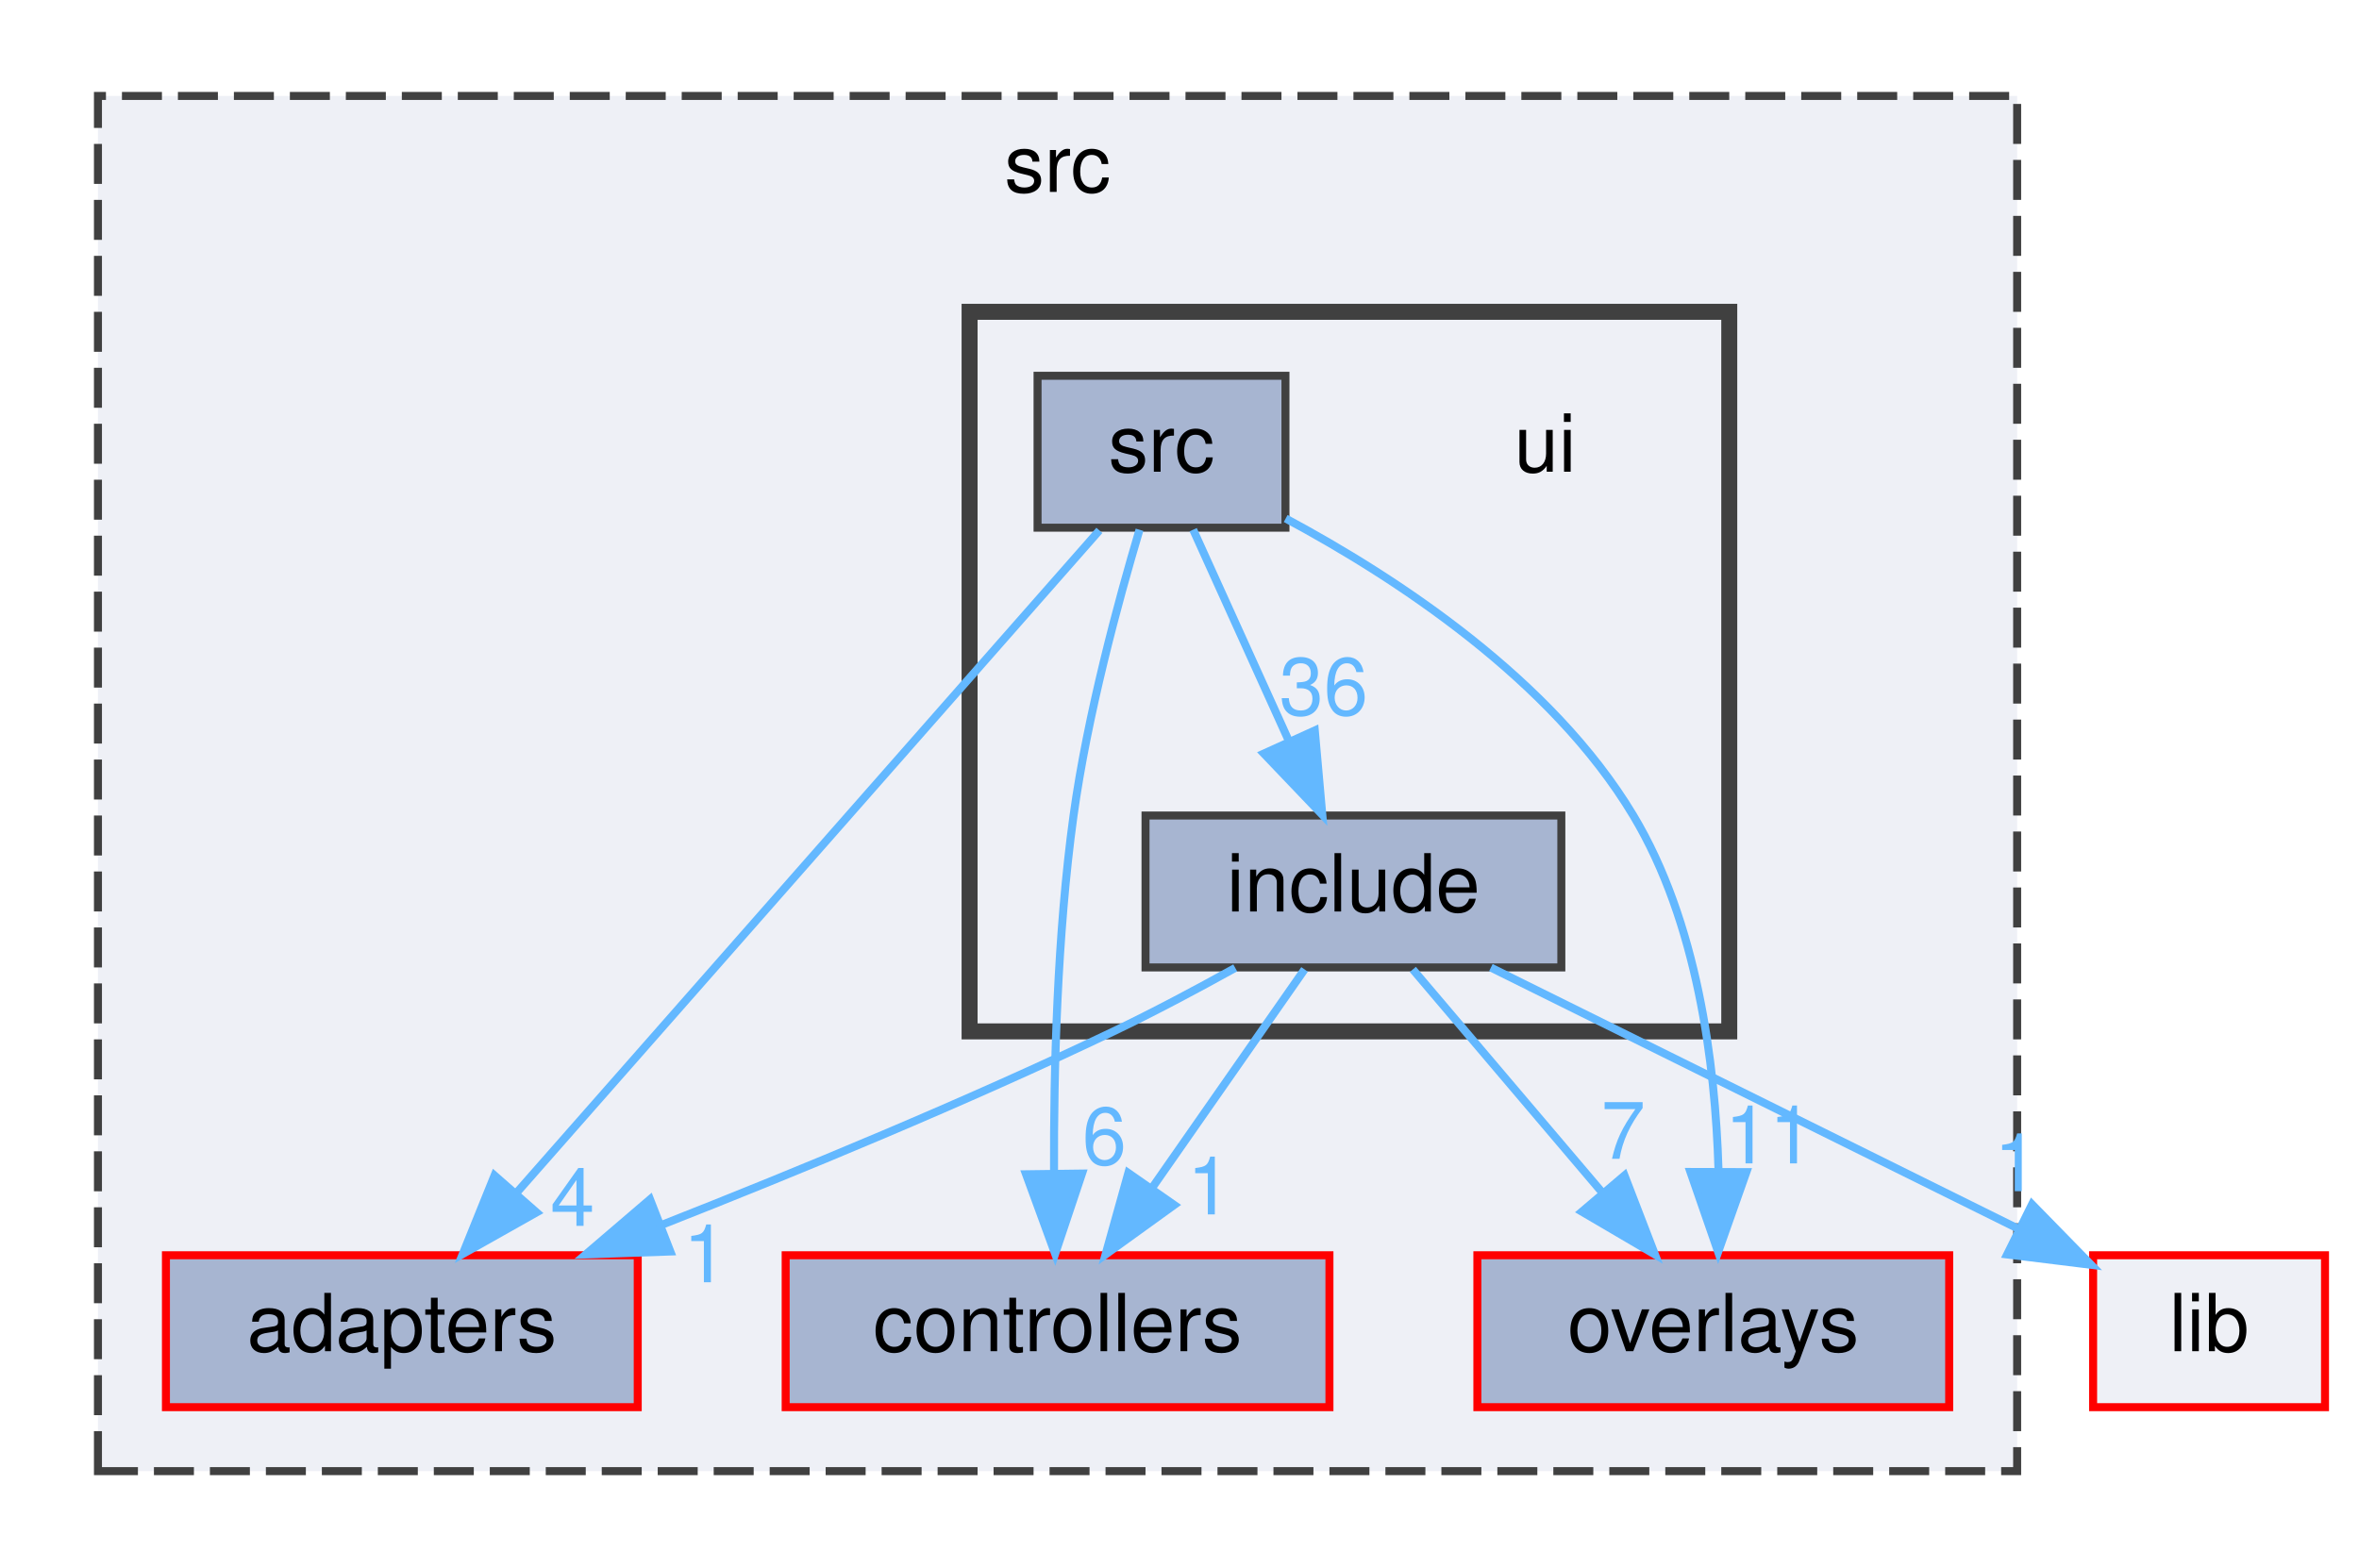
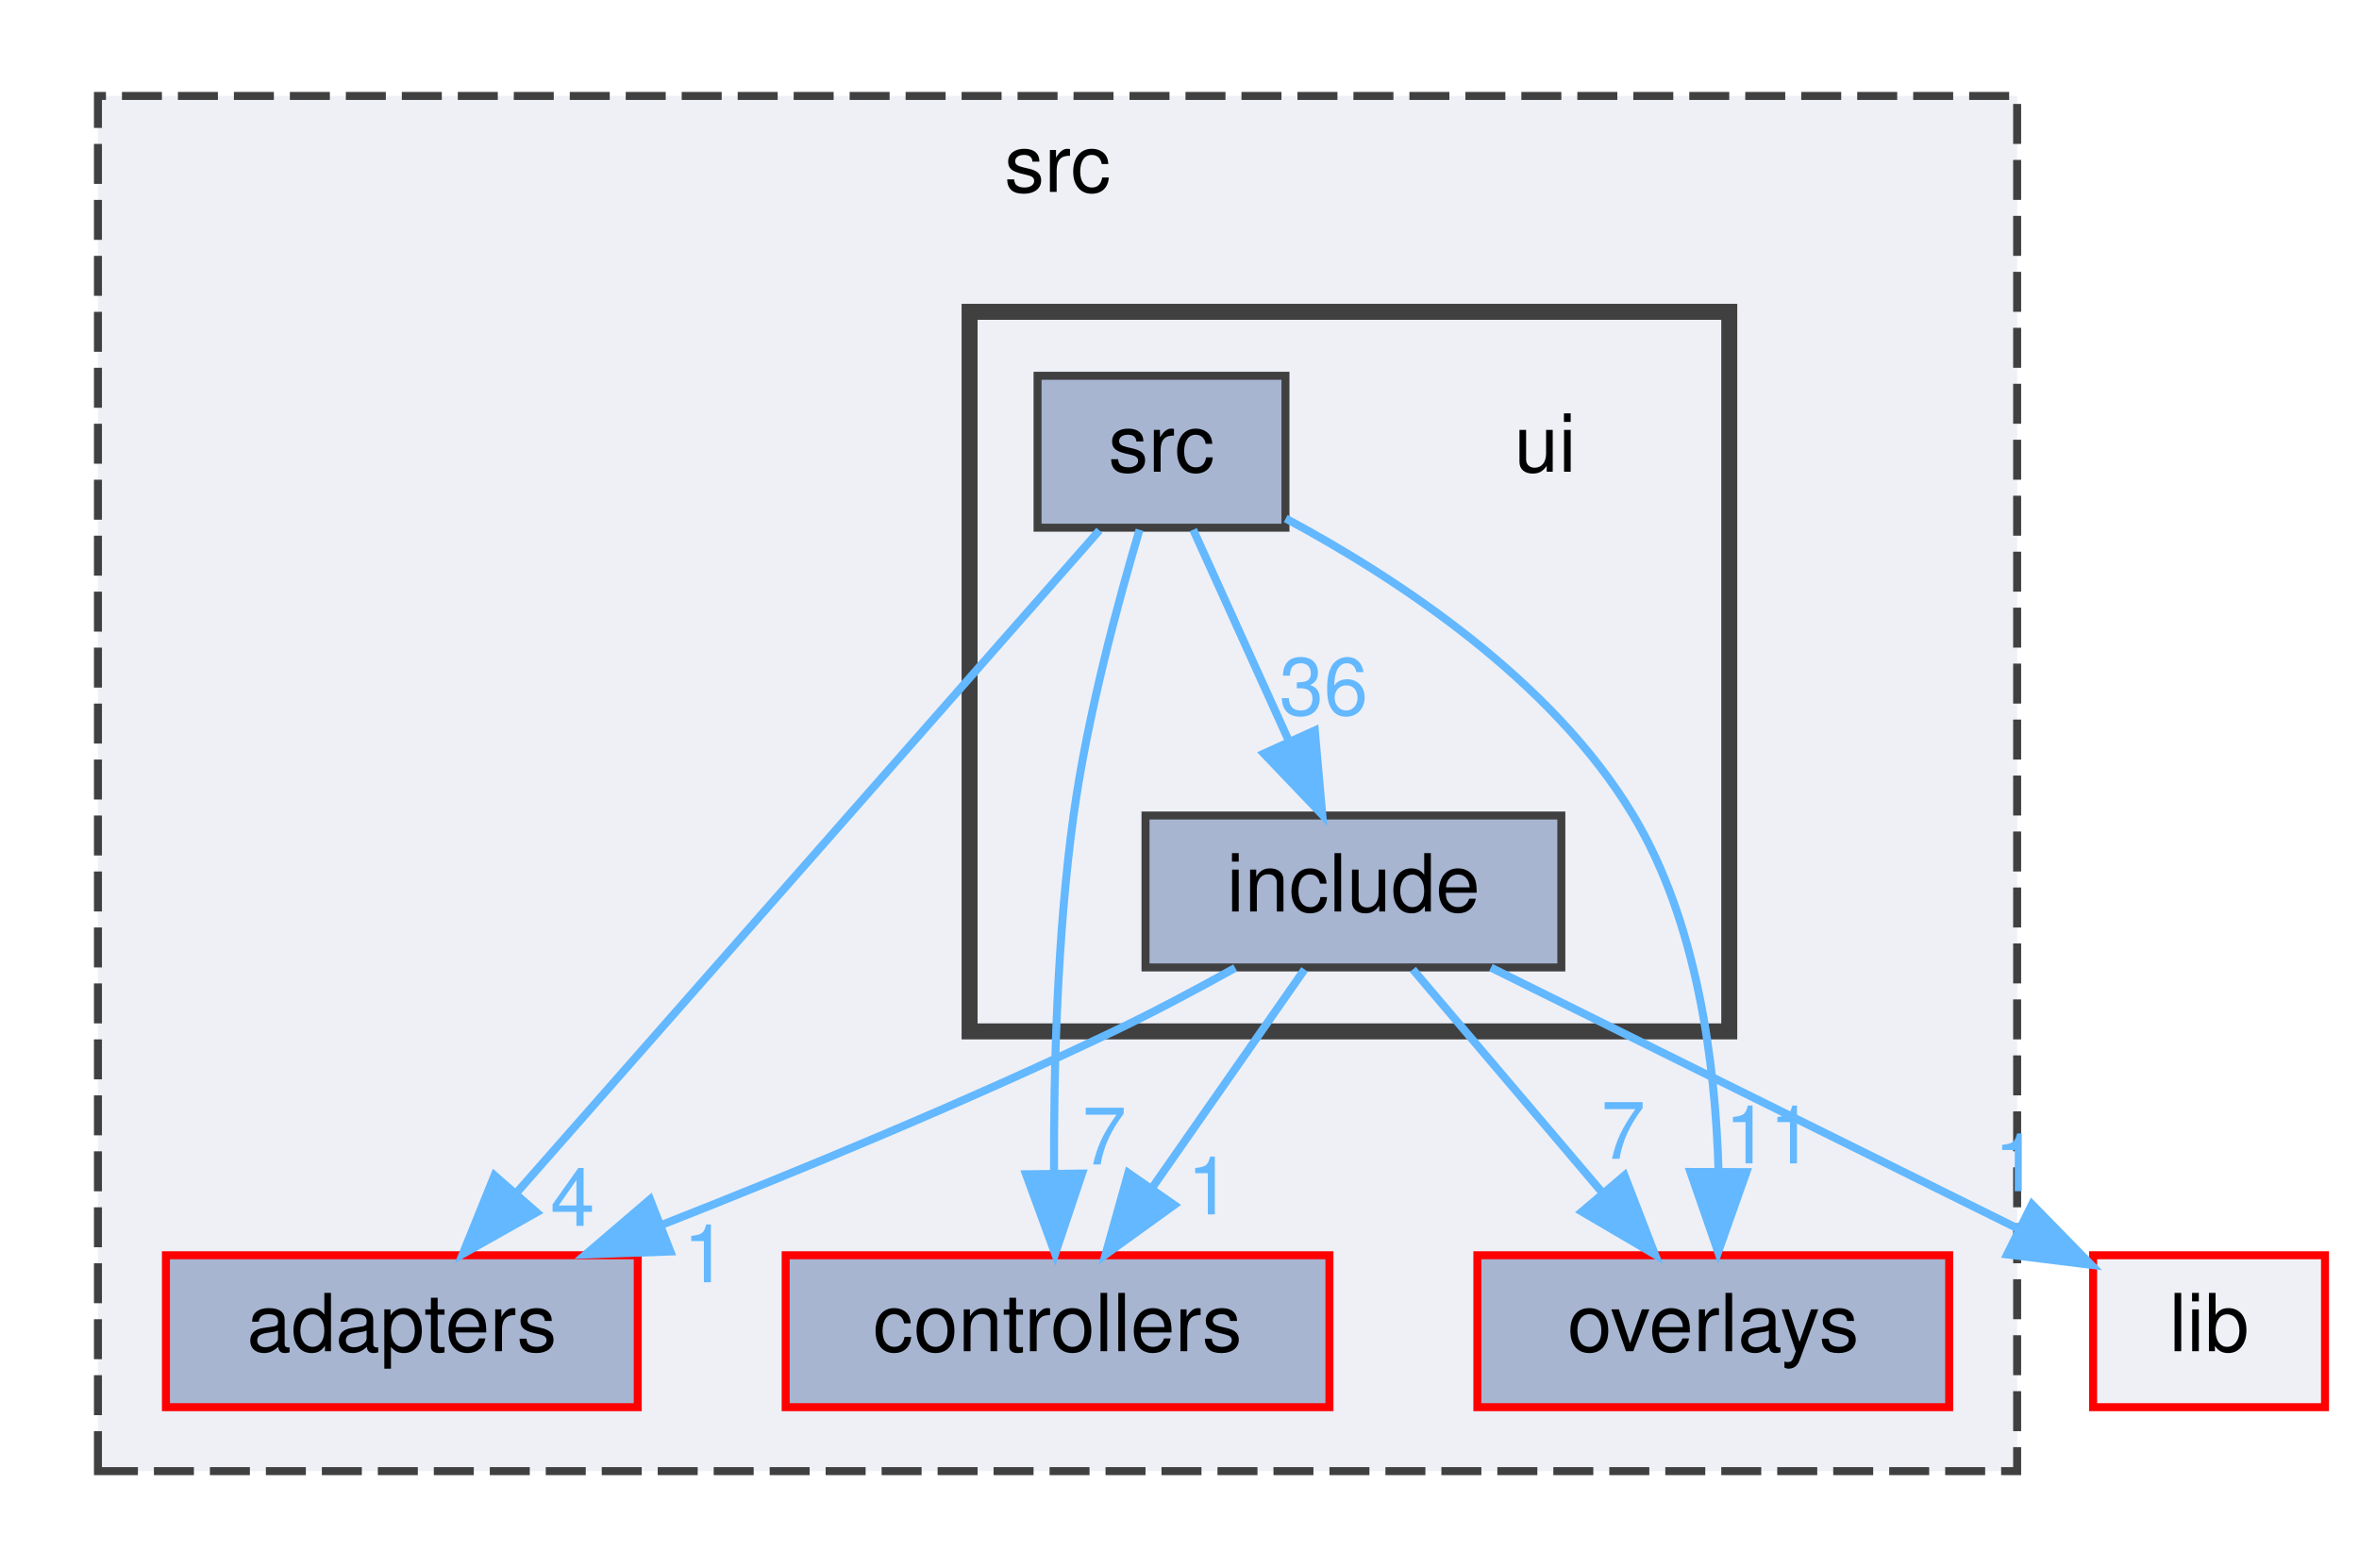
<svg xmlns="http://www.w3.org/2000/svg" xmlns:xlink="http://www.w3.org/1999/xlink" width="295pt" height="196pt" viewBox="0.00 0.00 294.50 196.00">
  <g id="graph0" class="graph" transform="scale(1 1) rotate(0) translate(4 192)">
    <g id="clust1" class="cluster">
      <g id="a_clust1">
        <a xlink:href="dir_68267d1309a1af8e8297ef4c3efbcdba.html" target="_top" xlink:title="src">
          <polygon fill="#eef0f6" stroke="#404040" stroke-dasharray="5,2" points="8,-8 8,-180 248,-180 248,-8 8,-8" />
          <text text-anchor="middle" x="128" y="-168" font-family="Helvetica,sans-Serif" font-size="10.00">src</text>
        </a>
      </g>
    </g>
    <g id="clust2" class="cluster">
      <g id="a_clust2">
        <a xlink:href="dir_da5c6b39c0a2f54e57df6799511cd3ab.html" target="_top">
          <polygon fill="#eef0f6" stroke="#404040" stroke-width="2" points="117,-63 117,-153 212,-153 212,-63 117,-63" />
        </a>
      </g>
    </g>
    <g id="node1" class="node">
      <g id="a_node1">
        <a xlink:href="dir_085924db4bed469054a9264cf96b0d5e.html" target="_top" xlink:title="adapters">
          <polygon fill="#a7b5d1" stroke="red" points="75.5,-35 16.5,-35 16.5,-16 75.5,-16 75.5,-35" />
          <text text-anchor="middle" x="46" y="-23" font-family="Helvetica,sans-Serif" font-size="10.00">adapters</text>
        </a>
      </g>
    </g>
    <g id="node2" class="node">
      <g id="a_node2">
        <a xlink:href="dir_bbd6674d859f4cefaacb708974cac240.html" target="_top" xlink:title="controllers">
          <polygon fill="#a7b5d1" stroke="red" points="162,-35 94,-35 94,-16 162,-16 162,-35" />
          <text text-anchor="middle" x="128" y="-23" font-family="Helvetica,sans-Serif" font-size="10.00">controllers</text>
        </a>
      </g>
    </g>
    <g id="node3" class="node">
      <g id="a_node3">
        <a xlink:href="dir_e7b187df6071a5fd6607ac0db687751f.html" target="_top" xlink:title="overlays">
          <polygon fill="#a7b5d1" stroke="red" points="239.5,-35 180.5,-35 180.5,-16 239.5,-16 239.5,-35" />
          <text text-anchor="middle" x="210" y="-23" font-family="Helvetica,sans-Serif" font-size="10.00">overlays</text>
        </a>
      </g>
    </g>
    <g id="node4" class="node">
      <text text-anchor="middle" x="189" y="-133" font-family="Helvetica,sans-Serif" font-size="10.00">ui</text>
    </g>
    <g id="node5" class="node">
      <g id="a_node5">
        <a xlink:href="dir_514b3c903e7951dc665f6c8c46dcde94.html" target="_top" xlink:title="include">
          <polygon fill="#a7b5d1" stroke="#404040" points="191,-90 139,-90 139,-71 191,-71 191,-90" />
          <text text-anchor="middle" x="165" y="-78" font-family="Helvetica,sans-Serif" font-size="10.00">include</text>
        </a>
      </g>
    </g>
    <g id="edge2" class="edge">
      <g id="a_edge2">
        <a xlink:href="dir_000010_000000.html" target="_top">
          <path fill="none" stroke="#63b8ff" d="M150.22,-70.94C145.42,-68.28 140.04,-65.41 135,-63 116.61,-54.21 95.53,-45.5 78.5,-38.8" />
          <polygon fill="#63b8ff" stroke="#63b8ff" points="79.58,-35.47 68.99,-35.1 77.04,-41.99 79.58,-35.47" />
        </a>
      </g>
      <g id="a_edge2-headlabel">
        <a xlink:href="dir_000010_000000.html" target="_top" xlink:title="1">
          <text text-anchor="middle" x="83.96" y="-31.62" font-family="Helvetica,sans-Serif" font-size="10.00" fill="#63b8ff">1</text>
        </a>
      </g>
    </g>
    <g id="edge4" class="edge">
      <g id="a_edge4">
        <a xlink:href="dir_000010_000003.html" target="_top">
          <path fill="none" stroke="#63b8ff" d="M158.89,-70.75C153.72,-63.34 146.15,-52.5 139.81,-43.41" />
          <polygon fill="#63b8ff" stroke="#63b8ff" points="142.59,-41.29 134,-35.09 136.85,-45.29 142.59,-41.29" />
        </a>
      </g>
      <g id="a_edge4-headlabel">
        <a xlink:href="dir_000010_000003.html" target="_top" xlink:title="1">
          <text text-anchor="middle" x="146.98" y="-40.11" font-family="Helvetica,sans-Serif" font-size="10.00" fill="#63b8ff">1</text>
        </a>
      </g>
    </g>
    <g id="edge1" class="edge">
      <g id="a_edge1">
        <a xlink:href="dir_000010_000012.html" target="_top">
          <path fill="none" stroke="#63b8ff" d="M172.43,-70.75C178.85,-63.18 188.31,-52.05 196.12,-42.84" />
          <polygon fill="#63b8ff" stroke="#63b8ff" points="198.9,-44.98 202.71,-35.09 193.57,-40.45 198.9,-44.98" />
        </a>
      </g>
      <g id="a_edge1-headlabel">
        <a xlink:href="dir_000010_000012.html" target="_top" xlink:title="7">
          <text text-anchor="middle" x="198.74" y="-47.06" font-family="Helvetica,sans-Serif" font-size="10.00" fill="#63b8ff">7</text>
        </a>
      </g>
    </g>
    <g id="node7" class="node">
      <g id="a_node7">
        <a xlink:href="dir_97aefd0d527b934f1d99a682da8fe6a9.html" target="_top" xlink:title="lib">
          <polygon fill="#eef0f6" stroke="red" points="286.5,-35 257.5,-35 257.5,-16 286.5,-16 286.5,-35" />
          <text text-anchor="middle" x="272" y="-23" font-family="Helvetica,sans-Serif" font-size="10.00">lib</text>
        </a>
      </g>
    </g>
    <g id="edge3" class="edge">
      <g id="a_edge3">
        <a xlink:href="dir_000010_000011.html" target="_top">
          <path fill="none" stroke="#63b8ff" d="M182.19,-70.98C200.06,-62.13 228.17,-48.21 248.17,-38.3" />
          <polygon fill="#63b8ff" stroke="#63b8ff" points="249.86,-41.37 257.26,-33.8 246.75,-35.1 249.86,-41.37" />
        </a>
      </g>
      <g id="a_edge3-headlabel">
        <a xlink:href="dir_000010_000011.html" target="_top" xlink:title="1">
          <text text-anchor="middle" x="247.89" y="-43.01" font-family="Helvetica,sans-Serif" font-size="10.00" fill="#63b8ff">1</text>
        </a>
      </g>
    </g>
    <g id="node6" class="node">
      <g id="a_node6">
        <a xlink:href="dir_b57cf8fcf41ccdd8f827f994c344988f.html" target="_top" xlink:title="src">
          <polygon fill="#a7b5d1" stroke="#404040" points="156.5,-145 125.5,-145 125.5,-126 156.5,-126 156.5,-145" />
          <text text-anchor="middle" x="141" y="-133" font-family="Helvetica,sans-Serif" font-size="10.00">src</text>
        </a>
      </g>
    </g>
    <g id="edge5" class="edge">
      <g id="a_edge5">
        <a xlink:href="dir_000023_000000.html" target="_top">
          <path fill="none" stroke="#63b8ff" d="M133.23,-125.66C117.28,-107.54 80.67,-65.91 60.31,-42.77" />
          <polygon fill="#63b8ff" stroke="#63b8ff" points="62.85,-40.36 53.62,-35.16 57.59,-44.98 62.85,-40.36" />
        </a>
      </g>
      <g id="a_edge5-headlabel">
        <a xlink:href="dir_000023_000000.html" target="_top" xlink:title="4">
          <text text-anchor="middle" x="67.35" y="-38.68" font-family="Helvetica,sans-Serif" font-size="10.00" fill="#63b8ff">4</text>
        </a>
      </g>
    </g>
    <g id="edge7" class="edge">
      <g id="a_edge7">
        <a xlink:href="dir_000023_000003.html" target="_top">
          <path fill="none" stroke="#63b8ff" d="M138.25,-125.74C135.6,-116.84 131.74,-102.61 130,-90 127.95,-75.11 127.51,-58.08 127.56,-45.4" />
          <polygon fill="#63b8ff" stroke="#63b8ff" points="131.06,-45.22 127.7,-35.18 124.06,-45.13 131.06,-45.22" />
        </a>
      </g>
      <g id="a_edge7-headlabel">
-         <a xlink:href="dir_000023_000003.html" target="_top" xlink:title="6">
-           <text text-anchor="middle" x="133.85" y="-46.36" font-family="Helvetica,sans-Serif" font-size="10.00" fill="#63b8ff">6</text>
+         <a xlink:href="dir_000023_000003.html" target="_top" xlink:title="7">
+           <text text-anchor="middle" x="133.85" y="-46.36" font-family="Helvetica,sans-Serif" font-size="10.00" fill="#63b8ff">7</text>
        </a>
      </g>
    </g>
    <g id="edge8" class="edge">
      <g id="a_edge8">
        <a xlink:href="dir_000023_000012.html" target="_top">
          <path fill="none" stroke="#63b8ff" d="M156.53,-127.15C170.3,-119.77 189.77,-107.05 200,-90 207.99,-76.68 210.25,-59.06 210.65,-45.77" />
          <polygon fill="#63b8ff" stroke="#63b8ff" points="214.14,-45.4 210.61,-35.41 207.14,-45.42 214.14,-45.4" />
        </a>
      </g>
      <g id="a_edge8-headlabel">
        <a xlink:href="dir_000023_000012.html" target="_top" xlink:title="11">
          <text text-anchor="middle" x="217" y="-46.49" font-family="Helvetica,sans-Serif" font-size="10.00" fill="#63b8ff">11</text>
        </a>
      </g>
    </g>
    <g id="edge6" class="edge">
      <g id="a_edge6">
        <a xlink:href="dir_000023_000010.html" target="_top">
          <path fill="none" stroke="#63b8ff" d="M144.96,-125.75C148.21,-118.57 152.92,-108.18 156.95,-99.27" />
          <polygon fill="#63b8ff" stroke="#63b8ff" points="160.17,-100.64 161.11,-90.09 153.8,-97.75 160.17,-100.64" />
        </a>
      </g>
      <g id="a_edge6-headlabel">
        <a xlink:href="dir_000023_000010.html" target="_top" xlink:title="36">
          <text text-anchor="middle" x="161.28" y="-102.59" font-family="Helvetica,sans-Serif" font-size="10.00" fill="#63b8ff">36</text>
        </a>
      </g>
    </g>
  </g>
</svg>
